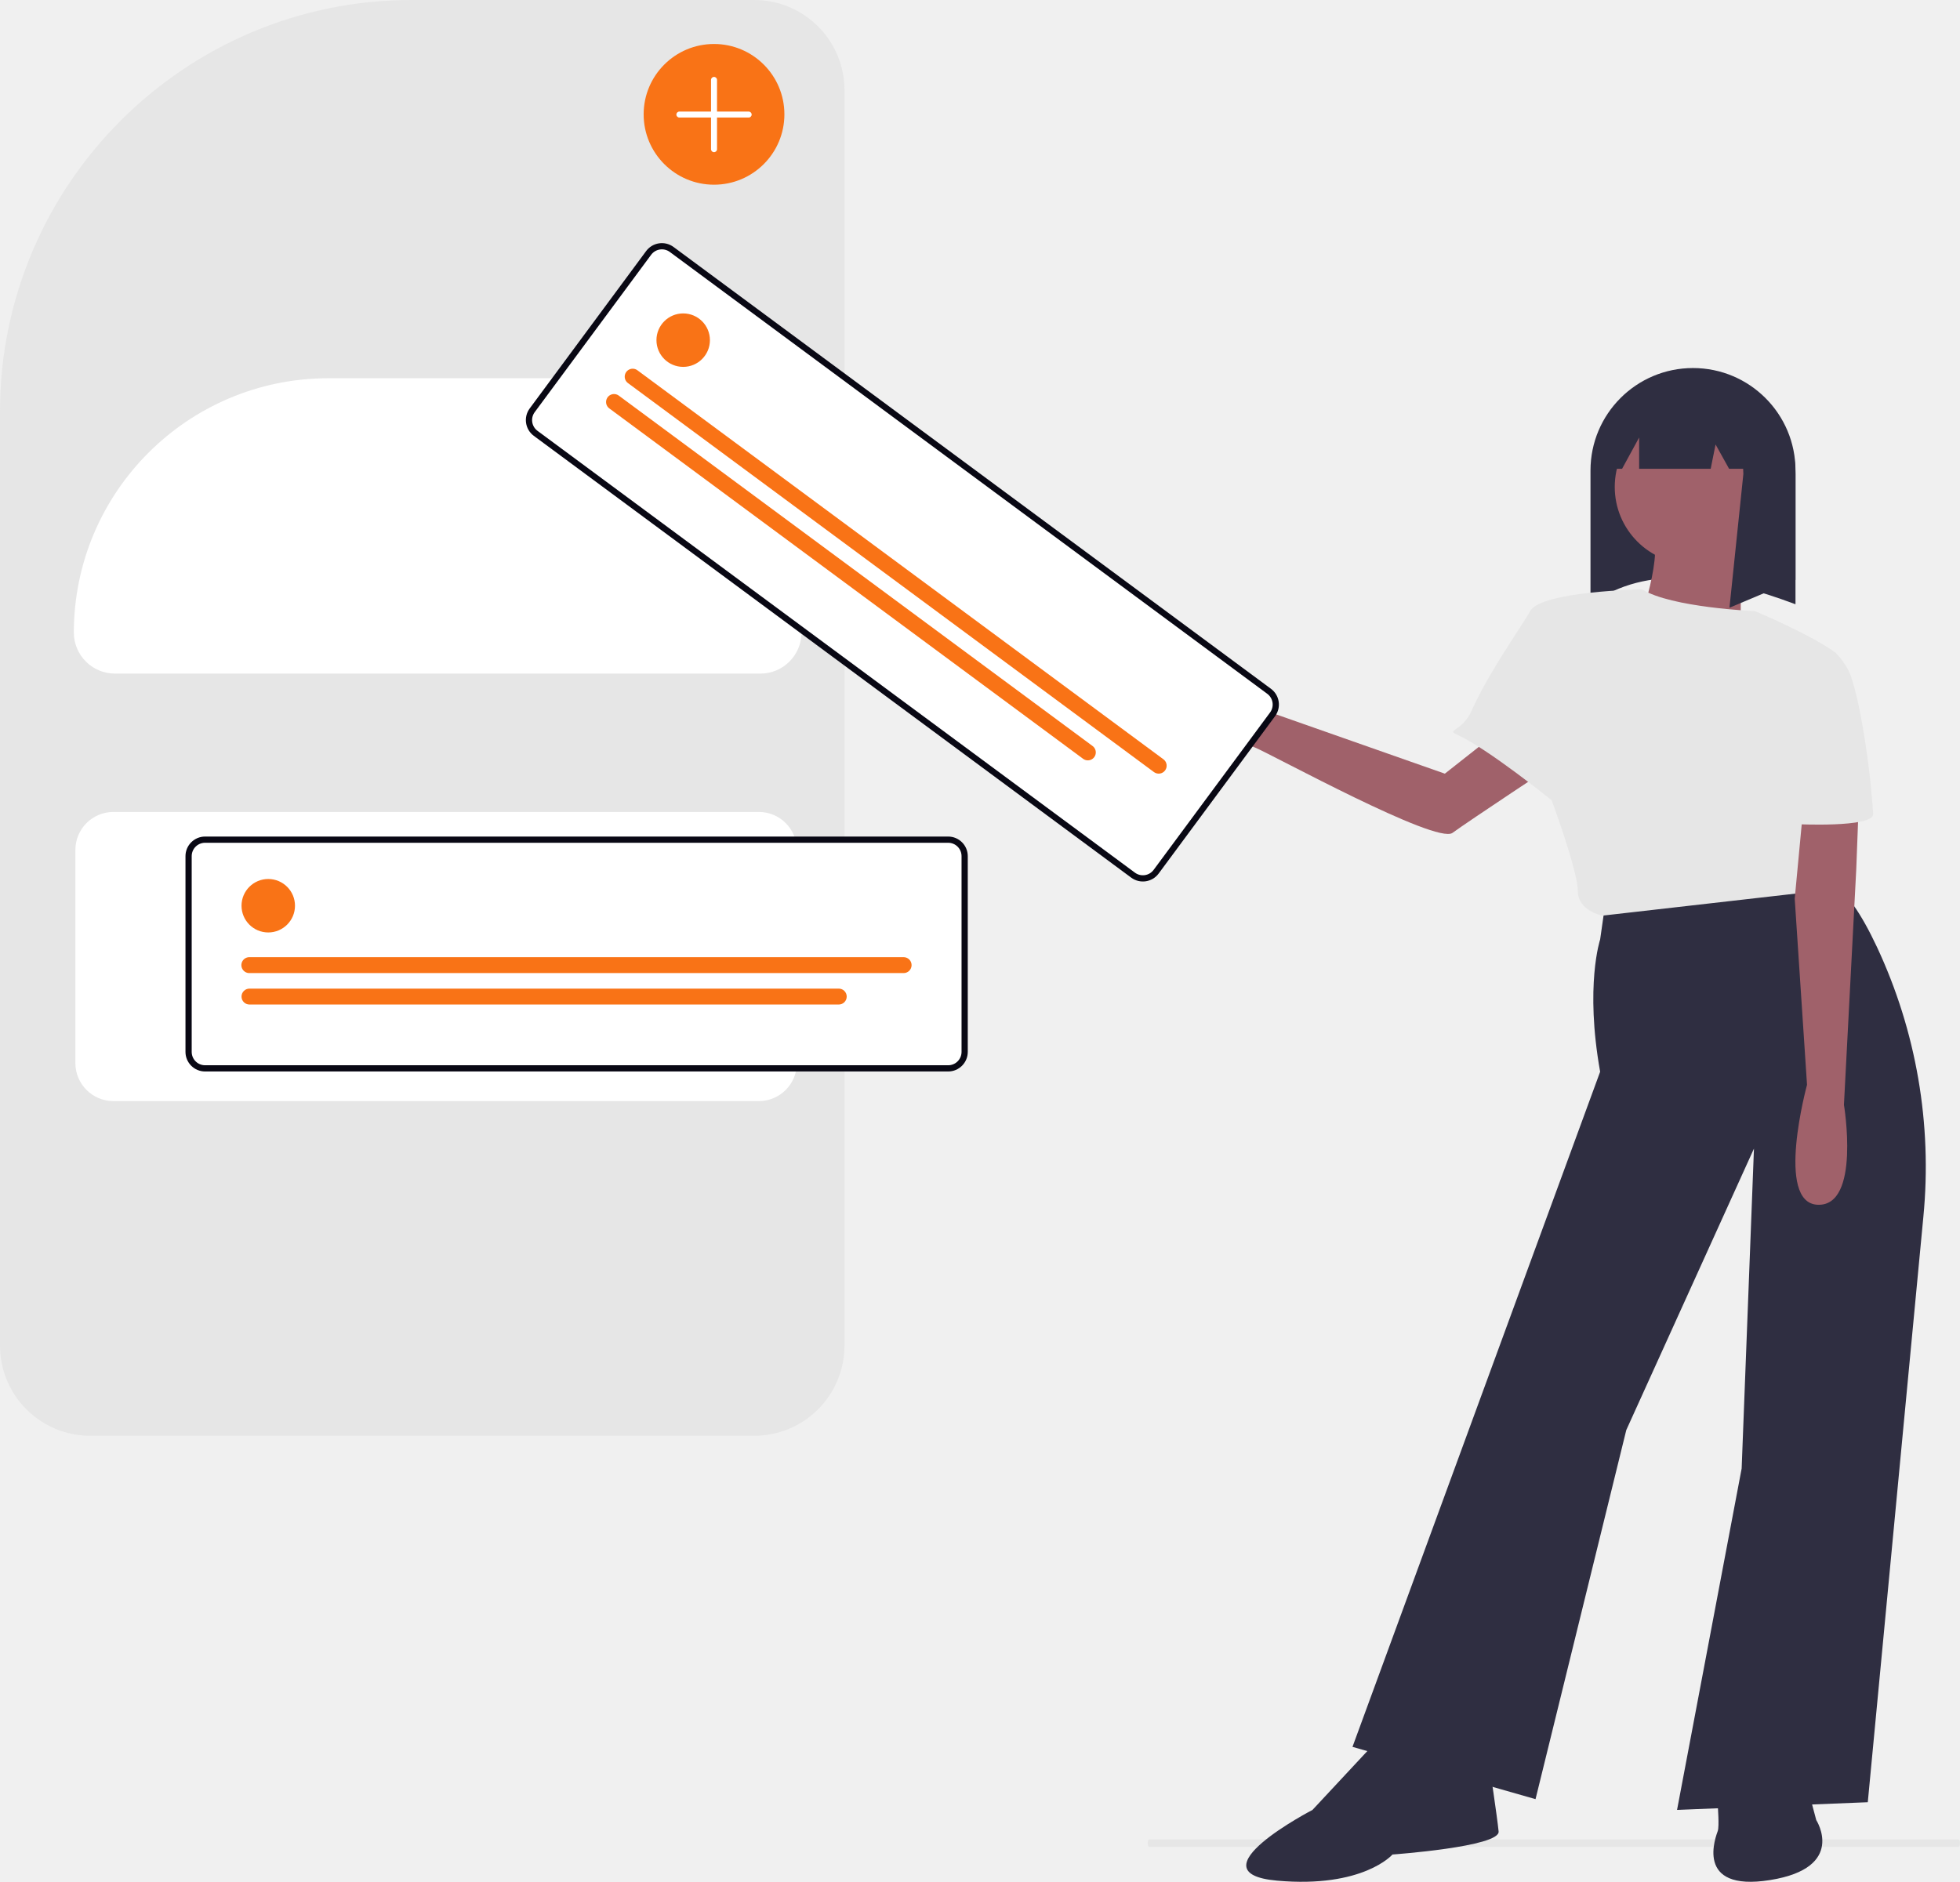
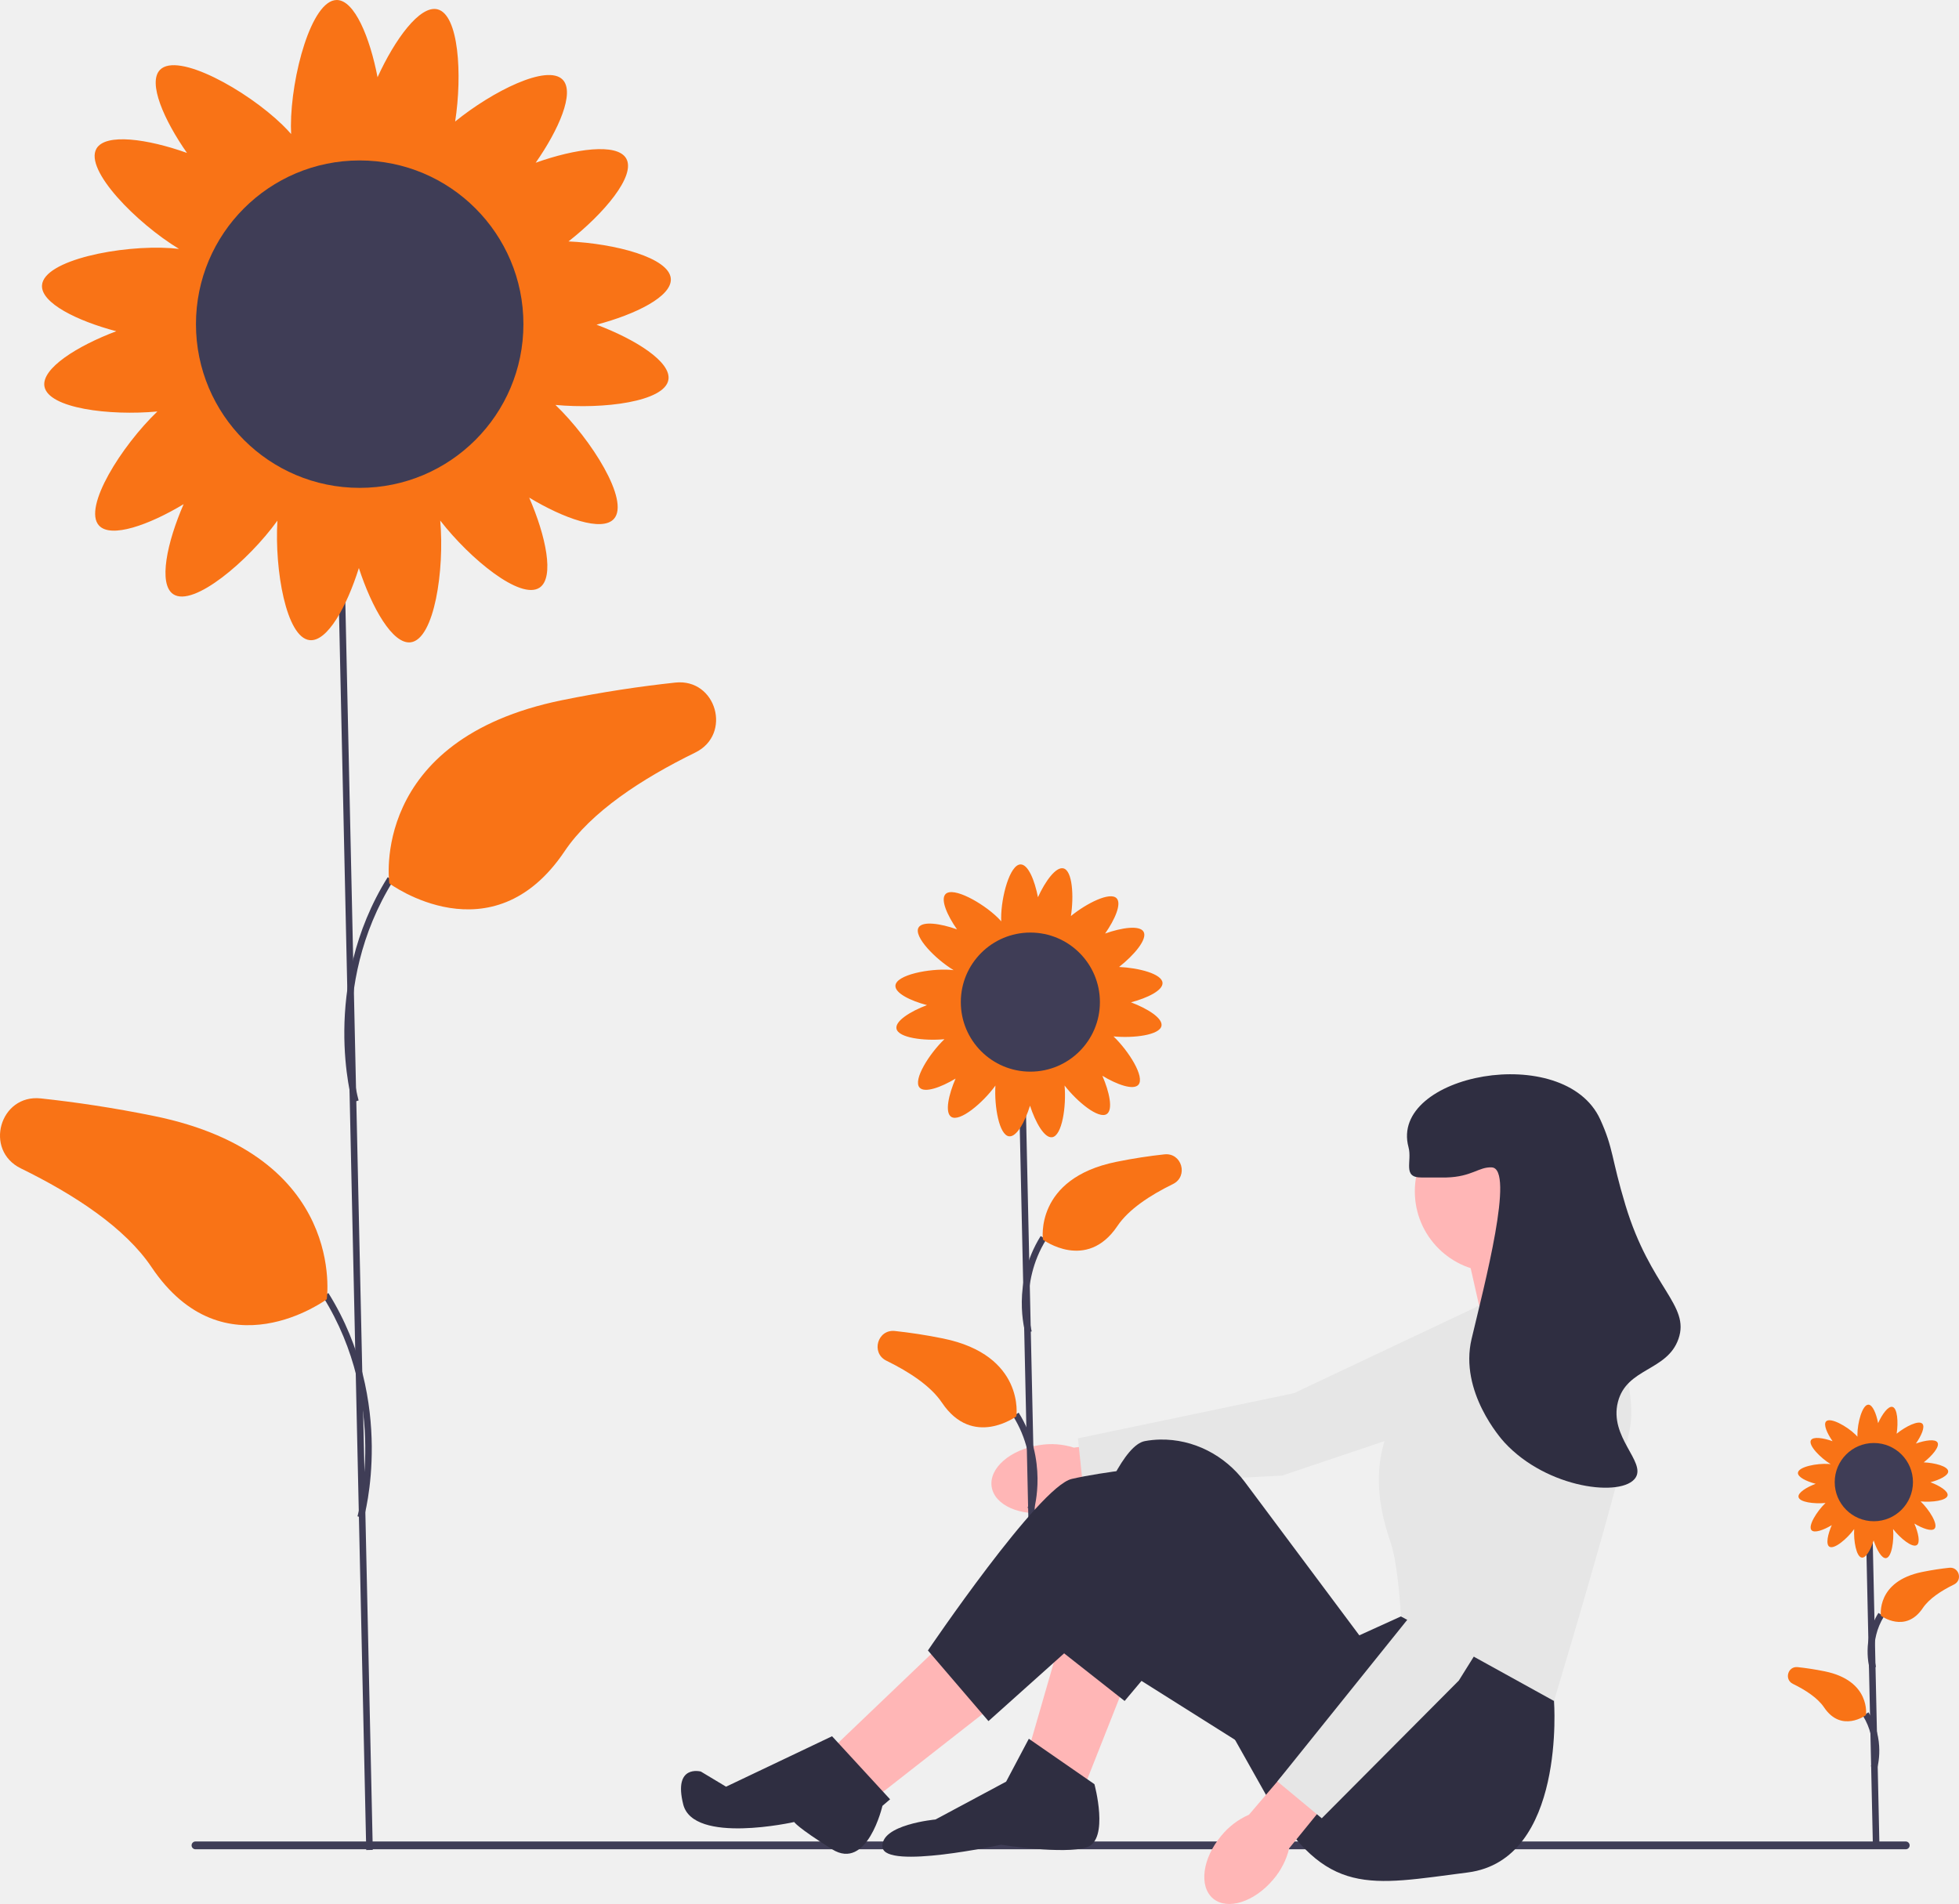
- <svg xmlns="http://www.w3.org/2000/svg" width="833.079" height="800" viewBox="0 0 833.079 800" role="img" artist="Katerina Limpitsouni" source="https://undraw.co/">
-   <g transform="translate(-718.419 -205.639)">
-     <path d="M613.443,749.725a3.16,3.16,0,0,1-.181,1.114c-.116.3-.274.461-.438.459H268.784c-.342,0-.619-.7-.619-1.573s.277-1.573.619-1.573h344.04c.164,0,.322.164.438.459a3.158,3.158,0,0,1,.181,1.114Z" transform="translate(938.054 239.488)" fill="#e6e6e6" />
-     <path d="M883.623,331.051l-33.768,26.616L778.3,332.52s-24.328-27.364-38.086-6.983c-4.712,6.98,26.149,19.876,29.06,21.074,7.279,3,77,41.248,83.835,36.229s45.274-30.4,45.274-30.4Z" transform="translate(482.682 176.877)" fill="#a0616a" />
-     <path d="M957.016,317.965c-32-11.959-62.448-17.617-87.132,0V261.108a43.566,43.566,0,0,1,43.566-43.566h0a43.566,43.566,0,0,1,43.566,43.566Z" transform="translate(524.558 144.559)" fill="#2f2e41" />
-     <path d="M901.224,389.035l-2.615,18.306s-6.538,19.614,0,56.226L793.348,750.582l77.8,22.229L909.723,615.9l54.265-119.644-5.23,135.989L931.3,777.387l81.07-3.269,23.624-248.875a220.453,220.453,0,0,0-19.754-114.76c-6.553-13.918-13.6-24.887-19.994-26.479C977.064,379.228,901.224,389.035,901.224,389.035Z" transform="translate(499.933 197.694)" fill="#2f2e41" />
-     <path d="M814.146,659.546l-26.805,28.767s-51.65,26.805-15.037,30.074,49.034-11.115,49.034-11.115S867.1,704,866.45,697.466s-3.923-28.113-3.923-28.113Z" transform="translate(488.942 286.768)" fill="#2f2e41" />
-     <path d="M911.284,665.59v20.267s.654,8.5,0,10.461-10.461,26.152,22.229,20.921,19.614-25.5,19.614-25.5l-7.846-29.421Z" transform="translate(537.273 287.661)" fill="#2f2e41" />
-     <circle cx="32.853" cy="32.853" r="32.853" transform="translate(1404.753 379.805)" fill="#a0616a" />
-     <path d="M931.029,270.451s-4.577,43.15,0,51S884.61,313.6,884.61,313.6s11.114-29.421,7.192-41.189S931.029,270.451,931.029,270.451Z" transform="translate(529.296 160.349)" fill="#a0616a" />
-     <path d="M976.127,387.558l10.461,28.767-97.415,11.114s-10.461-1.961-10.461-10.461S867.6,378.4,867.6,378.4s-27.221-22.063-40.3-27.947c-4.74-2.131,2.351-1.251,6.339-10.3,1.2-2.72,2.628-5.59,4.191-8.5,1.275-2.386,2.648-4.805,4.053-7.192,1.706-2.909,3.465-5.773,5.172-8.5,5.165-8.244,9.879-15.175,11.389-17.979,4.577-8.5,47.6-9.258,47.6-9.258,12.3,7.741,47.851,9.258,47.851,9.258s24.452,10.232,34.638,17.979C989.274,316.523,976.127,387.558,976.127,387.558Z" transform="translate(510.35 167.463)" fill="#e6e6e6" />
-     <path d="M939.692,228.3v-.78l-.927.052a43.6,43.6,0,0,0-37.47-7.487,43.411,43.411,0,0,1,16.723,8.64l-31.49,1.749L873.236,260.01h9l7.25-13.291V260.01H919.9l2.068-10.338,5.743,10.338h5.977c.037.737.094,1.469.094,2.215l-5.907,56.857,28.06-11.814V262.225A43.474,43.474,0,0,0,939.692,228.3Z" transform="translate(525.636 144.918)" fill="#2f2e41" />
-     <path d="M963.672,339.758l-1.961,51.65-5.23,100.03s7.192,43.15-11.114,42.5-4.577-51-4.577-51l-5.23-79.109,5.23-55.572Z" transform="translate(545.688 183.88)" fill="#a0616a" />
-     <path d="M973.04,382.035c0,5.884-33.016,4.25-33.016,4.25L922.7,295.735s24.452,10.232,34.638,17.979a30.7,30.7,0,0,1,5.8,8.5c.778,2.1,1.517,4.531,2.216,7.192.693,2.641,1.34,5.511,1.948,8.5a347.805,347.805,0,0,1,5.74,44.131Z" transform="translate(541.55 169.716)" fill="#e6e6e6" />
-     <path d="M588.98,759.85H306.641a38.344,38.344,0,0,1-38.3-38.3V324.361c0-96.437,78.456-174.893,174.893-174.893H588.981a38.343,38.343,0,0,1,38.3,38.3V721.549a38.344,38.344,0,0,1-38.3,38.3Z" transform="translate(450.079 56.171)" fill="#e6e6e6" />
-     <path d="M308.714,410.623a16.15,16.15,0,0,0-16.131,16.131v90.658a16.15,16.15,0,0,0,16.131,16.132H583.095a16.15,16.15,0,0,0,16.131-16.132V426.754a16.15,16.15,0,0,0-16.131-16.131Z" transform="translate(457.879 140.195)" fill="#fff" />
-     <path d="M583.916,396.688H309.536a17.472,17.472,0,0,1-17.453-17.453A108.235,108.235,0,0,1,400.195,271.123H583.916a17.472,17.472,0,0,1,17.453,17.453v90.658A17.474,17.474,0,0,1,583.916,396.688Z" transform="translate(457.718 95.312)" fill="#fff" />
-     <path d="M680.844,516.767H364.989a7.01,7.01,0,0,1-7-7V426.541a7.01,7.01,0,0,1,7-7H680.844a7.01,7.01,0,0,1,7,7v83.224A7.01,7.01,0,0,1,680.844,516.767Z" transform="translate(440.591 143.063)" fill="#fff" />
-     <path d="M681.166,518.41H365.31a8.333,8.333,0,0,1-8.324-8.324V426.863a8.334,8.334,0,0,1,8.324-8.324H681.166a8.334,8.334,0,0,1,8.324,8.324v83.224a8.334,8.334,0,0,1-8.324,8.324ZM365.31,421.182a5.687,5.687,0,0,0-5.681,5.681v83.224a5.687,5.687,0,0,0,5.681,5.681H681.166a5.687,5.687,0,0,0,5.681-5.681V426.863a5.687,5.687,0,0,0-5.681-5.681Z" transform="translate(440.269 142.742)" fill="#090814" />
-     <circle cx="11.363" cy="11.363" r="11.363" transform="translate(821.075 579.324)" fill="#F97316" />
-     <path d="M656.488,464.1h-278.1a3.384,3.384,0,1,1,0-6.767h278.1a3.384,3.384,0,0,1,0,6.767Z" transform="translate(446.067 155.223)" fill="#F97316" />
-     <path d="M628.855,474.214H378.391a3.384,3.384,0,0,1,0-6.768H628.855a3.384,3.384,0,1,1,0,6.768Z" transform="translate(446.067 158.477)" fill="#F97316" />
-     <path d="M928.461,704.029,674.526,516.194a7.011,7.011,0,0,1-1.466-9.794l49.492-66.908a7.01,7.01,0,0,1,9.794-1.465L986.281,625.861a7.01,7.01,0,0,1,1.465,9.794l-49.492,66.908a7.011,7.011,0,0,1-9.794,1.465Z" transform="translate(271.565 -126.333)" fill="#fff" />
-     <path d="M928,705.413,674.061,517.578a8.333,8.333,0,0,1-1.742-11.642l49.492-66.909a8.334,8.334,0,0,1,11.643-1.742L987.389,625.12a8.333,8.333,0,0,1,1.742,11.643l-49.492,66.908A8.333,8.333,0,0,1,928,705.413Zm-196.115-266a5.687,5.687,0,0,0-7.945,1.189l-49.492,66.908a5.687,5.687,0,0,0,1.189,7.945L929.569,703.288a5.687,5.687,0,0,0,7.945-1.189l49.492-66.908a5.688,5.688,0,0,0-1.189-7.945Z" transform="translate(271.243 -126.655)" fill="#090814" />
-     <circle cx="11.363" cy="11.363" r="11.363" transform="translate(997.439 338.882)" fill="#F97316" />
-     <path d="M927.457,647.552,703.879,482.173a3.384,3.384,0,1,1,4.024-5.441l223.578,165.38a3.384,3.384,0,0,1-4.024,5.441Z" transform="translate(281.48 -113.653)" fill="#F97316" />
-     <path d="M899.226,639.253,697.863,490.306a3.384,3.384,0,1,1,4.025-5.441L903.251,633.812a3.384,3.384,0,1,1-4.025,5.441Z" transform="translate(279.544 -111.036)" fill="#F97316" />
-     <circle cx="29.911" cy="29.911" r="29.911" transform="translate(991.996 224.338)" fill="#F97316" />
-     <path d="M14.726,30.729V17.273H1.272a1.272,1.272,0,1,1,0-2.544H14.726V1.272a1.273,1.273,0,0,1,2.547,0V14.729H30.727a1.272,1.272,0,1,1,0,2.544H17.273V30.729a1.273,1.273,0,0,1-2.547,0Z" transform="translate(1005.907 238.338)" fill="#fff" />
+ <svg xmlns="http://www.w3.org/2000/svg" width="598.253" height="581.498" viewBox="0 0 598.253 581.498" role="img" artist="Katerina Limpitsouni" source="https://undraw.co/">
+   <path id="uuid-207e1ec5-f316-41d7-bdda-8b0dd0a2bd60-10770" d="M317.376,441.361c-8.897,1.364-15.405,7.059-14.536,12.721,.869,5.662,8.784,9.145,17.684,7.779,3.563-.497,6.954-1.839,9.892-3.915l37.623-6.254-2.511-14.872-37.538,5.312c-3.426-1.101-7.065-1.366-10.614-.772Z" fill="#ffb6b6" />
+   <polygon points="479.501 395.005 464.912 425.961 391.575 450.649 330.719 453.896 329.195 439.279 395.148 425.489 462.825 393.508 479.501 395.005" fill="#e6e6e6" />
+   <g>
+     <rect x="313.022" y="330.245" width="2.001" height="173.776" transform="translate(-9.1013 7.00975) rotate(-1.26066)" fill="#3f3d56" />
+     <path d="M313.154,407.168c-.181-.616-4.327-15.269,4.651-29.671l1.697,1.059c-8.49,13.618-4.47,27.907-4.429,28.051l-1.919,.562Z" fill="#3f3d56" />
+     <path d="M318.507,378.609s-2.729-18.655,22.414-23.775c5.238-1.067,10.163-1.796,14.677-2.281,5.329-.573,7.407,6.721,2.593,9.077-6.971,3.412-13.529,7.711-16.947,12.802-9.427,14.04-22.738,4.178-22.738,4.178Z" fill="#F97316" />
+     <path d="M315.74,461.115l-1.919-.562c.042-.144,4.061-14.433-4.429-28.051l1.697-1.059c8.978,14.402,4.832,29.055,4.651,29.671Z" fill="#3f3d56" />
+     <path d="M310.388,432.556s2.729-18.655-22.414-23.775c-5.238-1.067-10.163-1.796-14.677-2.281-5.329-.573-7.407,6.721-2.593,9.077,6.971,3.412,13.529,7.711,16.947,12.802,9.427,14.04,22.738,4.178,22.738,4.178Z" fill="#F97316" />
+     <path d="M345.383,306.122c5.061-1.334,9.794-3.66,9.637-5.96-.186-2.733-7.213-4.563-13.275-4.842,4.572-3.577,8.773-8.522,7.488-10.758-1.181-2.056-6.676-1.26-11.745,.551,3-4.289,5.109-9.122,3.503-10.776-2.001-2.06-9.102,1.496-13.948,5.427,.943-6.124,.466-13.853-2.28-14.553-2.298-.585-5.554,3.911-7.787,8.81-.987-5.14-2.984-10.02-5.29-10.02-3.284,0-5.947,9.902-5.947,16.354,0,.365,.01,.708,.026,1.036-.33-.382-.707-.781-1.138-1.2-4.628-4.495-13.587-9.484-15.875-7.127-1.606,1.654,.503,6.487,3.503,10.776-5.069-1.811-10.564-2.607-11.745-.551-1.587,2.763,5.197,9.659,10.711,13.003-.331-.04-.68-.074-1.05-.099-6.436-.439-16.497,1.543-16.721,4.82-.157,2.3,4.576,4.625,9.637,5.96-5.039,1.894-9.746,4.837-9.319,7.169,.519,2.831,8.429,3.821,14.648,3.241-4.646,4.458-9.684,12.444-7.582,14.784,1.541,1.715,6.506-.06,10.989-2.761-2.152,4.934-3.32,10.362-1.349,11.68,2.604,1.742,9.747-4.321,13.513-9.539-.384,6.383,1.144,15.152,4.174,15.498,2.291,.262,4.829-4.36,6.393-9.355,1.663,5.12,4.388,9.957,6.737,9.636,3.055-.417,4.387-9.405,3.817-15.793,3.885,5.003,10.422,10.353,12.889,8.704,1.971-1.318,.802-6.746-1.349-11.68,4.483,2.701,9.449,4.476,10.989,2.761,2.103-2.34-2.936-10.326-7.582-14.784,6.219,.58,14.129-.411,14.648-3.241,.427-2.332-4.28-5.275-9.319-7.169Zm-27.251,18.055c-1.301,.178-2.49,.431-3.395,1.078-.961-.954-2.365-1.245-3.925-1.423-1.747-.2-3.336-.219-4.547,.79-.443-1.232-1.533-2.107-2.802-2.956-1.091-.73-2.15-1.329-3.256-1.445-.086-1.351-.944-2.5-1.994-3.668-.669-.745-1.339-1.411-2.082-1.857,1.072-1.305,.949-2.955,.617-4.766-.237-1.292-.544-2.468-1.232-3.342,.909-1.004,1.136-2.419,1.243-3.986,.117-1.711,.068-3.263-.919-4.418,2.553,.325,3.784-1.266,4.929-3.259,.654-1.138,1.18-2.235,1.22-3.347,1.342-.178,2.43-1.112,3.524-2.239,.935-.963,1.73-1.916,2.029-3.013,1.071,.9,2.533,1.036,4.145,1.036,1.571,0,2.998-.129,4.061-.968,.825,.746,1.978,1.133,3.251,1.457,1.215,.309,2.361,.516,3.404,.308,.381,.869,1.057,1.659,1.83,2.454,1.094,1.127,2.182,2.061,3.524,2.239,.04,1.112,.566,2.208,1.22,3.347,.77,1.34,1.578,2.499,2.802,3.016-.143,.778-.128,1.635-.066,2.537,.107,1.567,.333,2.983,1.243,3.986-.688,.874-.995,2.051-1.232,3.342-.332,1.811-.455,3.461,.617,4.766-.743,.446-1.413,1.112-2.082,1.857-1.05,1.169-1.907,2.317-1.994,3.668-1.106,.116-2.165,.715-3.256,1.445-1.491,.997-2.732,2.031-2.971,3.635-1.119-.543-2.458-.472-3.904-.275Z" fill="#F97316" />
+     <circle cx="314.659" cy="306.053" r="21.239" fill="#3f3d56" />
  </g>
+   <path d="M58.509,563.597c0,.66,.53,1.19,1.19,1.19H581.989c.66,0,1.19-.53,1.19-1.19,0-.66-.53-1.19-1.19-1.19H59.699c-.66,0-1.19,.53-1.19,1.19Z" fill="#3f3d56" />
+   <polygon points="344.239 512.546 331.142 545.675 314.192 534.118 324.208 499.449 344.239 512.546" fill="#ffb6b6" />
+   <polygon points="289.538 500.219 254.869 533.348 268.737 547.986 304.177 520.25 289.538 500.219" fill="#ffb6b6" />
+   <polygon points="485.998 392.359 485.613 389.662 476.753 372.328 447.477 380.032 452.87 403.915 485.998 392.359" fill="#ffb6b6" />
+   <path d="M473.671,507.923l.9,11.572s3.722,48.522-26.325,52.374c-30.047,3.852-43.144,7.704-60.864-22.342l-27.735-49.308-16.2,19.276-21.551-16.965s15.409-60.094,27.735-62.405c1.541-.289,3.082-.433,4.599-.465,10.205-.213,19.825,4.779,25.931,12.959l34.957,46.829,12.712-5.778,45.841,14.253Z" fill="#2f2e41" />
+   <path d="M307.258,544.134l6.934-13.097,20.031,13.868s4.623,16.949-2.311,19.261c-6.934,2.311-26.195-.77-26.195-.77,0,0-35.44,7.704-36.21,.77s16.179-8.475,16.179-8.475l21.572-11.556Z" fill="#2f2e41" />
+   <path d="M382.76,534.888l-53.545-33.738-27.35,24.493-18.49-21.572s33.899-50.078,43.915-52.389,26.195-3.852,26.195-3.852l49.308,45.455-20.031,41.603Z" fill="#2f2e41" />
+   <path d="M254.099,530.266l17.72,19.261-2.337,1.999s-4.597,20.022-15.383,13.249c-10.786-6.773-11.556-8.314-11.556-8.314,0,0-30.817,6.934-33.899-5.393-3.082-12.327,5.393-10.016,5.393-10.016l7.695,4.623,32.367-15.409Z" fill="#2f2e41" />
+   <circle cx="456.722" cy="363.853" r="24.654" fill="#ffb6b6" />
+   <path d="M450.944,398.908l35.44-10.786s13.868,32.358,11.556,46.996c-2.311,14.638-23.368,84.377-23.368,84.377l-46.741-25.825s-.77-15.409-3.082-22.342-9.63-28.121,6.549-45.841c16.179-17.72,19.646-26.58,19.646-26.58Z" fill="#e6e6e6" />
+   <g>
+     <rect x="107.344" y="155.95" width="2" height="409.099" transform="translate(-7.90461 2.47077) rotate(-1.26058)" fill="#3f3d56" />
+     <path d="M107.599,336.66c-.103-.35-10.018-35.358,10.799-68.751l1.697,1.058c-20.348,32.642-10.678,66.789-10.578,67.131l-1.919,.562Z" fill="#3f3d56" />
+     <path d="M118.901,269.809s-6.425-43.917,52.767-55.97c12.332-2.511,23.925-4.227,34.552-5.371,12.544-1.35,17.437,15.822,6.105,21.368-16.411,8.032-31.849,18.153-39.896,30.137-22.192,33.053-53.528,9.835-53.528,9.835Z" fill="#F97316" />
+     <path d="M111.09,463.66l-1.919-.562c.1-.341,9.751-34.521-10.578-67.131l1.697-1.059c20.817,33.394,10.902,68.402,10.799,68.752Z" fill="#3f3d56" />
+     <path d="M99.788,396.809s6.425-43.917-52.767-55.97c-12.332-2.511-23.925-4.227-34.552-5.371-12.544-1.35-17.437,15.822-6.105,21.368,16.411,8.032,31.849,18.153,39.896,30.137,22.192,33.053,53.528,9.835,53.528,9.835Z" fill="#F97316" />
+     <path d="M182.173,99.161c11.915-3.141,23.056-8.615,22.687-14.03-.439-6.433-16.98-10.743-31.251-11.399,10.764-8.421,20.654-20.061,17.629-25.326-2.781-4.84-15.715-2.965-27.649,1.298,7.062-10.097,12.028-21.475,8.246-25.368-4.71-4.85-21.428,3.521-32.837,12.775,2.221-14.416,1.098-32.613-5.368-34.26-5.409-1.377-13.076,9.208-18.332,20.739-2.323-12.101-7.026-23.589-12.454-23.589-7.732,0-14,23.312-14,38.5,0,.859,.023,1.667,.062,2.439-.776-.9-1.665-1.84-2.68-2.825-10.895-10.581-31.986-22.326-37.373-16.779-3.781,3.894,1.184,15.271,8.246,25.368-11.934-4.263-24.869-6.138-27.649-1.298-3.736,6.503,12.234,22.738,25.215,30.611-.78-.094-1.6-.173-2.473-.233-15.153-1.034-38.837,3.633-39.364,11.347-.37,5.415,10.772,10.889,22.687,14.03-11.862,4.459-22.945,11.387-21.939,16.878,1.221,6.664,19.842,8.996,34.484,7.631-10.938,10.495-22.799,29.295-17.849,34.805,3.627,4.038,15.316-.142,25.871-6.5-5.065,11.616-7.816,24.393-3.177,27.497,6.131,4.101,22.947-10.173,31.813-22.456-.903,15.027,2.692,35.671,9.826,36.486,5.393,.616,11.369-10.265,15.05-22.024,3.914,12.053,10.33,23.44,15.861,22.685,7.192-.981,10.327-22.142,8.985-37.18,9.145,11.778,24.536,24.374,30.342,20.49,4.64-3.104,1.889-15.881-3.177-27.497,10.554,6.359,22.243,10.538,25.871,6.5,4.95-5.51-6.911-24.31-17.849-34.805,14.641,1.365,33.263-.967,34.484-7.631,1.006-5.49-10.077-12.419-21.939-16.878Zm-64.154,42.505c-3.063,.418-5.863,1.015-7.993,2.539-2.262-2.246-5.567-2.93-9.241-3.35-4.114-.47-7.852-.515-10.703,1.859-1.043-2.899-3.608-4.959-6.596-6.958-2.569-1.719-5.061-3.129-7.665-3.401-.203-3.181-2.223-5.885-4.694-8.636-1.576-1.754-3.152-3.322-4.902-4.371,2.524-3.073,2.233-6.957,1.452-11.22-.557-3.04-1.281-5.811-2.9-7.869,2.141-2.362,2.673-5.695,2.925-9.384,.275-4.028,.161-7.681-2.165-10.401,6.009,.764,8.909-2.979,11.604-7.671,1.54-2.68,2.778-5.262,2.872-7.879,3.16-.42,5.72-2.618,8.297-5.271,2.201-2.266,4.073-4.51,4.776-7.093,2.522,2.119,5.963,2.44,9.759,2.44,3.698,0,7.059-.305,9.561-2.279,1.943,1.756,4.658,2.666,7.653,3.429,2.859,.728,5.559,1.215,8.013,.725,.896,2.047,2.489,3.905,4.308,5.778,2.576,2.653,5.136,4.851,8.297,5.271,.094,2.617,1.332,5.199,2.872,7.879,1.812,3.155,3.716,5.883,6.595,7.1-.336,1.833-.3,3.85-.155,5.972,.252,3.689,.785,7.022,2.925,9.384-1.619,2.058-2.343,4.828-2.9,7.869-.781,4.263-1.072,8.147,1.452,11.22-1.749,1.049-3.326,2.617-4.902,4.371-2.471,2.751-4.491,5.455-4.694,8.636-2.605,.272-5.096,1.683-7.665,3.401-3.509,2.347-6.432,4.78-6.993,8.558-2.633-1.277-5.785-1.112-9.19-.648Z" fill="#F97316" />
+     <circle cx="109.844" cy="99" r="50" fill="#3f3d56" />
+   </g>
+   <g>
+     <rect x="570.888" y="466.263" width="2" height="97.749" transform="translate(-11.19664 12.70857) rotate(-1.26084)" fill="#3f3d56" />
+     <path d="M570.979,509.655c-.104-.354-2.488-8.779,2.665-17.045l1.697,1.059c-4.665,7.482-2.465,15.347-2.443,15.425l-1.919,.562Z" fill="#3f3d56" />
+     <path d="M574.41,493.468s-1.535-10.493,12.608-13.373c2.947-.6,5.717-1.01,8.256-1.283,2.997-.323,4.166,3.78,1.459,5.106-3.921,1.919-7.61,4.337-9.533,7.201-5.303,7.898-12.79,2.35-12.79,2.35Z" fill="#F97316" />
+     <path d="M573.274,540l-1.919-.562c.022-.078,2.222-7.941-2.443-15.424l1.697-1.059c5.153,8.266,2.769,16.689,2.665,17.044Z" fill="#3f3d56" />
+     <path d="M569.843,523.813s1.535-10.493-12.608-13.373c-2.947-.6-5.717-1.01-8.256-1.283-2.997-.323-4.166,3.78-1.459,5.106,3.921,1.919,7.61,4.337,9.533,7.201,5.303,7.898,12.79,2.35,12.79,2.35Z" fill="#F97316" />
+     <path d="M589.528,452.693c2.847-.751,5.509-2.059,5.421-3.352-.105-1.537-4.057-2.567-7.467-2.724,2.572-2.012,4.935-4.793,4.212-6.051-.664-1.156-3.755-.709-6.606,.31,1.687-2.413,2.874-5.131,1.97-6.061-1.125-1.159-5.12,.841-7.846,3.052,.531-3.445,.262-7.793-1.283-8.186-1.292-.329-3.124,2.2-4.38,4.955-.555-2.891-1.679-5.636-2.976-5.636-1.847,0-3.345,5.57-3.345,9.199,0,.205,.005,.398,.015,.583-.185-.215-.398-.44-.64-.675-2.603-2.528-7.643-5.335-8.93-4.009-.904,.93,.283,3.649,1.97,6.061-2.851-1.019-5.942-1.467-6.606-.31-.893,1.554,2.923,5.433,6.025,7.314-.186-.022-.382-.041-.591-.056-3.621-.247-9.28,.868-9.405,2.711-.088,1.294,2.574,2.602,5.421,3.352-2.834,1.065-5.482,2.721-5.242,4.033,.292,1.592,4.741,2.15,8.239,1.823-2.614,2.508-5.448,7-4.265,8.316,.867,.965,3.66-.034,6.181-1.553-1.21,2.776-1.868,5.828-.759,6.57,1.465,.98,5.483-2.431,7.601-5.366-.216,3.591,.643,8.523,2.348,8.718,1.289,.147,2.716-2.453,3.596-5.262,.935,2.88,2.468,5.601,3.79,5.42,1.718-.234,2.467-5.291,2.147-8.884,2.185,2.814,5.863,5.824,7.25,4.896,1.109-.742,.451-3.795-.759-6.57,2.522,1.519,5.315,2.518,6.181,1.553,1.183-1.317-1.651-5.809-4.265-8.316,3.498,.326,7.948-.231,8.239-1.823,.24-1.312-2.408-2.967-5.242-4.033Zm-15.329,10.156c-.732,.1-1.401,.242-1.91,.607-.541-.537-1.33-.7-2.208-.8-.983-.112-1.876-.123-2.557,.444-.249-.693-.862-1.185-1.576-1.663-.614-.411-1.209-.748-1.832-.813-.049-.76-.531-1.406-1.122-2.064-.377-.419-.753-.794-1.171-1.044,.603-.734,.534-1.662,.347-2.681-.133-.726-.306-1.388-.693-1.88,.511-.564,.639-1.361,.699-2.242,.066-.963,.038-1.835-.517-2.485,1.436,.183,2.129-.712,2.773-1.833,.368-.64,.664-1.257,.686-1.883,.755-.1,1.367-.626,1.982-1.259,.526-.541,.973-1.078,1.141-1.695,.603,.506,1.425,.583,2.332,.583,.884,0,1.687-.073,2.285-.545,.464,.42,1.113,.637,1.829,.819,.683,.174,1.328,.29,1.915,.173,.214,.489,.595,.933,1.029,1.381,.616,.634,1.227,1.159,1.982,1.259,.022,.625,.318,1.242,.686,1.883,.433,.754,.888,1.406,1.576,1.696-.08,.438-.072,.92-.037,1.427,.06,.882,.187,1.678,.699,2.242-.387,.492-.56,1.154-.693,1.88-.187,1.019-.256,1.947,.347,2.681-.418,.251-.795,.625-1.171,1.044-.59,.657-1.073,1.303-1.122,2.064-.622,.065-1.218,.402-1.832,.813-.838,.561-1.537,1.142-1.671,2.045-.629-.305-1.382-.266-2.196-.155Z" fill="#F97316" />
+     <circle cx="572.246" cy="452.655" r="11.947" fill="#3f3d56" />
+   </g>
+   <g>
+     <path id="uuid-fcc96ddd-8a9b-4008-9e3e-ba4d42e134c9-10771" d="M372.943,560.684c-5.768,6.91-6.877,15.487-2.479,19.157,4.398,3.67,12.637,1.043,18.406-5.87,2.342-2.73,3.997-5.981,4.825-9.481l24.068-29.586-11.724-9.488-24.628,28.823c-3.297,1.441-6.201,3.651-8.468,6.445Z" fill="#ffb6b6" />
+     <polygon points="478.127 414.451 486.504 447.631 445.506 513.259 403.652 555.323 390.087 544.068 432.297 491.549 464.291 423.879 478.127 414.451" fill="#e6e6e6" />
+   </g>
+   <path d="M433.994,359.616c6.323-.015,6.682,.027,7.704,0,7.842-.207,9.893-3.292,13.868-3.082,7.095,.376-2.269,35.945-6.163,52.389-3.819,16.127,9.088,30.579,10.016,31.588,13.101,14.248,36.114,16.854,40.062,10.786,3.196-4.911-8.131-12.379-5.393-23.113,2.677-10.493,15.036-9.376,18.49-19.261,3.618-10.352-8.54-15.573-16.179-40.833-4.387-14.507-3.611-17.21-7.704-26.195-10.942-24.016-64.574-13.791-58.553,8.475,1.165,4.307-1.935,9.259,3.852,9.245Z" fill="#2f2e41" />
</svg>
